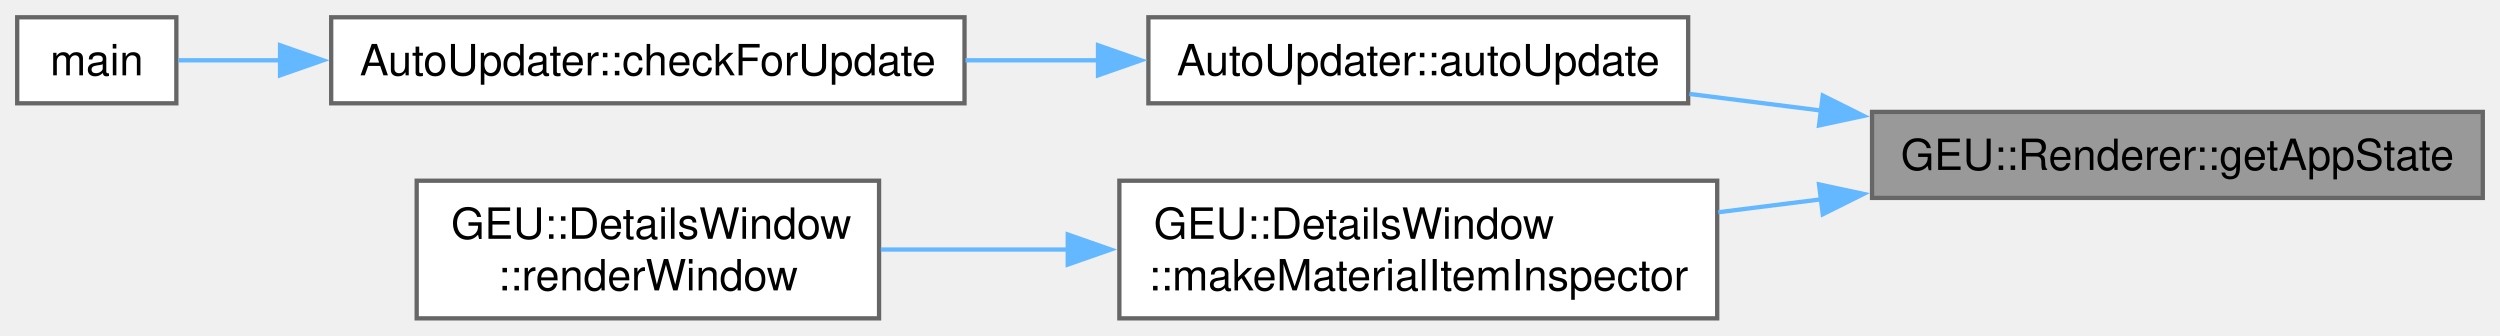
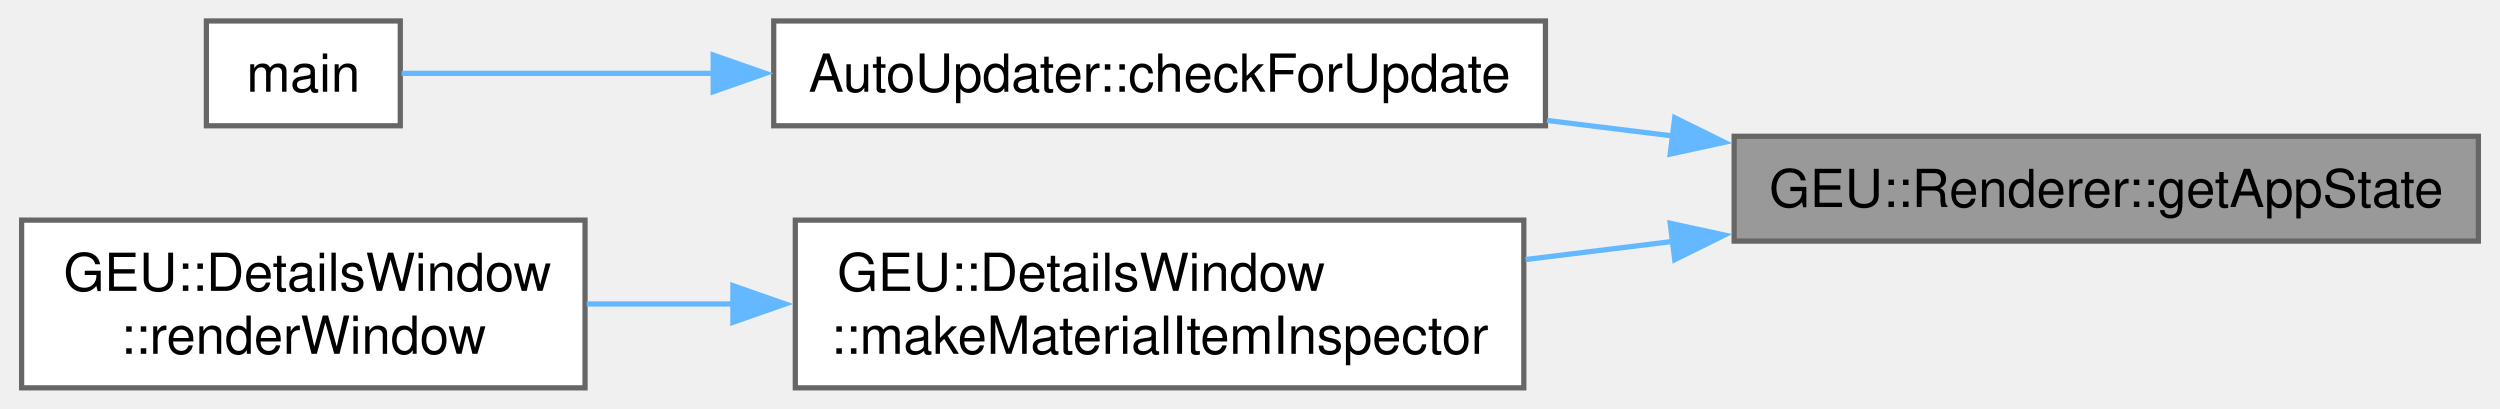
- <svg xmlns="http://www.w3.org/2000/svg" xmlns:xlink="http://www.w3.org/1999/xlink" width="581pt" height="78pt" viewBox="0.00 0.00 581.25 78.00">
+ <svg xmlns="http://www.w3.org/2000/svg" xmlns:xlink="http://www.w3.org/1999/xlink" width="477pt" height="78pt" viewBox="0.00 0.00 476.75 78.00">
  <g id="graph0" class="graph" transform="scale(1 1) rotate(0) translate(4 74)">
    <g id="Node000001" class="node">
      <g id="a_Node000001">
        <a xlink:title=" ">
-           <polygon fill="#999999" stroke="#666666" points="573.25,-48 431.25,-48 431.25,-28 573.25,-28 573.25,-48" />
-           <text text-anchor="middle" x="502.25" y="-34.5" font-family="Helvetica,sans-Serif" font-size="10.00">GEU::Renderer::getAppState</text>
+           <polygon fill="#999999" stroke="#666666" points="468.75,-48 326.75,-48 326.75,-28 468.75,-28 468.75,-48" />
+           <text text-anchor="middle" x="397.75" y="-34.5" font-family="Helvetica,sans-Serif" font-size="10.00">GEU::Renderer::getAppState</text>
        </a>
      </g>
    </g>
    <g id="Node000002" class="node">
      <g id="a_Node000002">
-         <a xlink:href="../../da/d03/class_auto_updater.html#ace78c32abf470219b575b901d02caa68" target="_top" xlink:title=" ">
-           <polygon fill="white" stroke="#666666" points="388.5,-70 263,-70 263,-50 388.5,-50 388.5,-70" />
-           <text text-anchor="middle" x="325.75" y="-56.5" font-family="Helvetica,sans-Serif" font-size="10.00">AutoUpdater::autoUpdate</text>
+         <a xlink:href="../../da/d03/class_auto_updater.html#addbef684fb89817493a5bbc81c8ef36a" target="_top" xlink:title="Check for updates in the NAS server.">
+           <polygon fill="white" stroke="#666666" points="290.75,-70 143.5,-70 143.5,-50 290.75,-50 290.75,-70" />
+           <text text-anchor="middle" x="217.12" y="-56.5" font-family="Helvetica,sans-Serif" font-size="10.00">AutoUpdater::checkForUpdate</text>
        </a>
      </g>
    </g>
    <g id="edge1_Node000001_Node000002" class="edge">
      <g id="a_edge1_Node000001_Node000002">
        <a xlink:title=" ">
-           <path fill="none" stroke="#63b8ff" d="M419.6,-48.29C409.23,-49.6 398.76,-50.92 388.78,-52.18" />
-           <polygon fill="#63b8ff" stroke="#63b8ff" points="419.79,-51.8 429.28,-47.07 418.92,-44.85 419.79,-51.8" />
+           <path fill="none" stroke="#63b8ff" d="M315.13,-48.05C307.1,-49.04 298.98,-50.04 291.04,-51.02" />
+           <polygon fill="#63b8ff" stroke="#63b8ff" points="315.41,-51.54 324.91,-46.85 314.55,-44.6 315.41,-51.54" />
        </a>
      </g>
    </g>
-     <g id="Node000005" class="node">
-       <g id="a_Node000005">
+     <g id="Node000004" class="node">
+       <g id="a_Node000004">
        <a xlink:href="../../db/d00/class_g_e_u_1_1_details_window.html#addd0dc775ee807e26a5936815ad411b8" target="_top" xlink:title=" ">
-           <polygon fill="white" stroke="#666666" points="395.25,-32 256.25,-32 256.25,0 395.25,0 395.25,-32" />
-           <text text-anchor="start" x="264.25" y="-18.5" font-family="Helvetica,sans-Serif" font-size="10.00">GEU::DetailsWindow</text>
-           <text text-anchor="middle" x="325.75" y="-6.5" font-family="Helvetica,sans-Serif" font-size="10.00">::makeMaterialItemInspector</text>
+           <polygon fill="white" stroke="#666666" points="286.62,-32 147.62,-32 147.62,0 286.62,0 286.62,-32" />
+           <text text-anchor="start" x="155.62" y="-18.5" font-family="Helvetica,sans-Serif" font-size="10.00">GEU::DetailsWindow</text>
+           <text text-anchor="middle" x="217.12" y="-6.5" font-family="Helvetica,sans-Serif" font-size="10.00">::makeMaterialItemInspector</text>
        </a>
      </g>
    </g>
-     <g id="edge4_Node000001_Node000005" class="edge">
-       <g id="a_edge4_Node000001_Node000005">
+     <g id="edge3_Node000001_Node000004" class="edge">
+       <g id="a_edge3_Node000001_Node000004">
        <a xlink:title=" ">
-           <path fill="none" stroke="#63b8ff" d="M419.5,-27.69C411.47,-26.68 403.38,-25.66 395.5,-24.67" />
-           <polygon fill="#63b8ff" stroke="#63b8ff" points="418.92,-31.15 429.28,-28.93 419.79,-24.2 418.92,-31.15" />
+           <path fill="none" stroke="#63b8ff" d="M315.04,-27.94C305.64,-26.78 296.14,-25.61 286.94,-24.48" />
+           <polygon fill="#63b8ff" stroke="#63b8ff" points="314.55,-31.4 324.91,-29.15 315.41,-24.46 314.55,-31.4" />
        </a>
      </g>
    </g>
    <g id="Node000003" class="node">
      <g id="a_Node000003">
-         <a xlink:href="../../da/d03/class_auto_updater.html#addbef684fb89817493a5bbc81c8ef36a" target="_top" xlink:title=" ">
-           <polygon fill="white" stroke="#666666" points="220.25,-70 73,-70 73,-50 220.25,-50 220.25,-70" />
-           <text text-anchor="middle" x="146.62" y="-56.5" font-family="Helvetica,sans-Serif" font-size="10.00">AutoUpdater::checkForUpdate</text>
+         <a xlink:href="../../df/d02/main_8cpp.html#a3c04138a5bfe5d72780bb7e82a18e627" target="_top" xlink:title=" ">
+           <polygon fill="white" stroke="#666666" points="72.25,-70 35.25,-70 35.25,-50 72.25,-50 72.25,-70" />
+           <text text-anchor="middle" x="53.75" y="-56.5" font-family="Helvetica,sans-Serif" font-size="10.00">main</text>
        </a>
      </g>
    </g>
    <g id="edge2_Node000002_Node000003" class="edge">
      <g id="a_edge2_Node000002_Node000003">
        <a xlink:title=" ">
-           <path fill="none" stroke="#63b8ff" d="M251.41,-60C241.19,-60 230.69,-60 220.48,-60" />
-           <polygon fill="#63b8ff" stroke="#63b8ff" points="251.29,-63.5 261.29,-60 251.29,-56.5 251.29,-63.5" />
+           <path fill="none" stroke="#63b8ff" d="M132.04,-60C109.48,-60 87.28,-60 72.5,-60" />
+           <polygon fill="#63b8ff" stroke="#63b8ff" points="131.95,-63.5 141.95,-60 131.95,-56.5 131.95,-63.5" />
        </a>
      </g>
    </g>
-     <g id="Node000004" class="node">
-       <g id="a_Node000004">
-         <a xlink:href="../../df/d02/main_8cpp.html#a3c04138a5bfe5d72780bb7e82a18e627" target="_top" xlink:title=" ">
-           <polygon fill="white" stroke="#666666" points="37,-70 0,-70 0,-50 37,-50 37,-70" />
-           <text text-anchor="middle" x="18.5" y="-56.5" font-family="Helvetica,sans-Serif" font-size="10.00">main</text>
+     <g id="Node000005" class="node">
+       <g id="a_Node000005">
+         <a xlink:href="../../db/d00/class_g_e_u_1_1_details_window.html#a6666ec761cc5cd8a57220823b8e7daa6" target="_top" xlink:title="Renders the window and contents.">
+           <polygon fill="white" stroke="#666666" points="107.5,-32 0,-32 0,0 107.5,0 107.5,-32" />
+           <text text-anchor="start" x="8" y="-18.5" font-family="Helvetica,sans-Serif" font-size="10.00">GEU::DetailsWindow</text>
+           <text text-anchor="middle" x="53.75" y="-6.5" font-family="Helvetica,sans-Serif" font-size="10.00">::renderWindow</text>
        </a>
      </g>
    </g>
-     <g id="edge3_Node000003_Node000004" class="edge">
-       <g id="a_edge3_Node000003_Node000004">
+     <g id="edge4_Node000004_Node000005" class="edge">
+       <g id="a_edge4_Node000004_Node000005">
        <a xlink:title=" ">
-           <path fill="none" stroke="#63b8ff" d="M61.19,-60C52.39,-60 44.21,-60 37.48,-60" />
-           <polygon fill="#63b8ff" stroke="#63b8ff" points="61.11,-63.5 71.11,-60 61.11,-56.5 61.11,-63.5" />
-         </a>
-       </g>
-     </g>
-     <g id="Node000006" class="node">
-       <g id="a_Node000006">
-         <a xlink:href="../../db/d00/class_g_e_u_1_1_details_window.html#a6666ec761cc5cd8a57220823b8e7daa6" target="_top" xlink:title="Renders the window and contents.">
-           <polygon fill="white" stroke="#666666" points="200.38,-32 92.88,-32 92.88,0 200.38,0 200.38,-32" />
-           <text text-anchor="start" x="100.88" y="-18.5" font-family="Helvetica,sans-Serif" font-size="10.00">GEU::DetailsWindow</text>
-           <text text-anchor="middle" x="146.62" y="-6.5" font-family="Helvetica,sans-Serif" font-size="10.00">::renderWindow</text>
-         </a>
-       </g>
-     </g>
-     <g id="edge5_Node000005_Node000006" class="edge">
-       <g id="a_edge5_Node000005_Node000006">
-         <a xlink:title=" ">
-           <path fill="none" stroke="#63b8ff" d="M244.52,-16C229.7,-16 214.56,-16 200.79,-16" />
-           <polygon fill="#63b8ff" stroke="#63b8ff" points="244.25,-19.5 254.25,-16 244.25,-12.5 244.25,-19.5" />
+           <path fill="none" stroke="#63b8ff" d="M135.71,-16C126.24,-16 116.76,-16 107.8,-16" />
+           <polygon fill="#63b8ff" stroke="#63b8ff" points="135.71,-19.5 145.71,-16 135.71,-12.5 135.71,-19.5" />
        </a>
      </g>
    </g>
  </g>
</svg>
